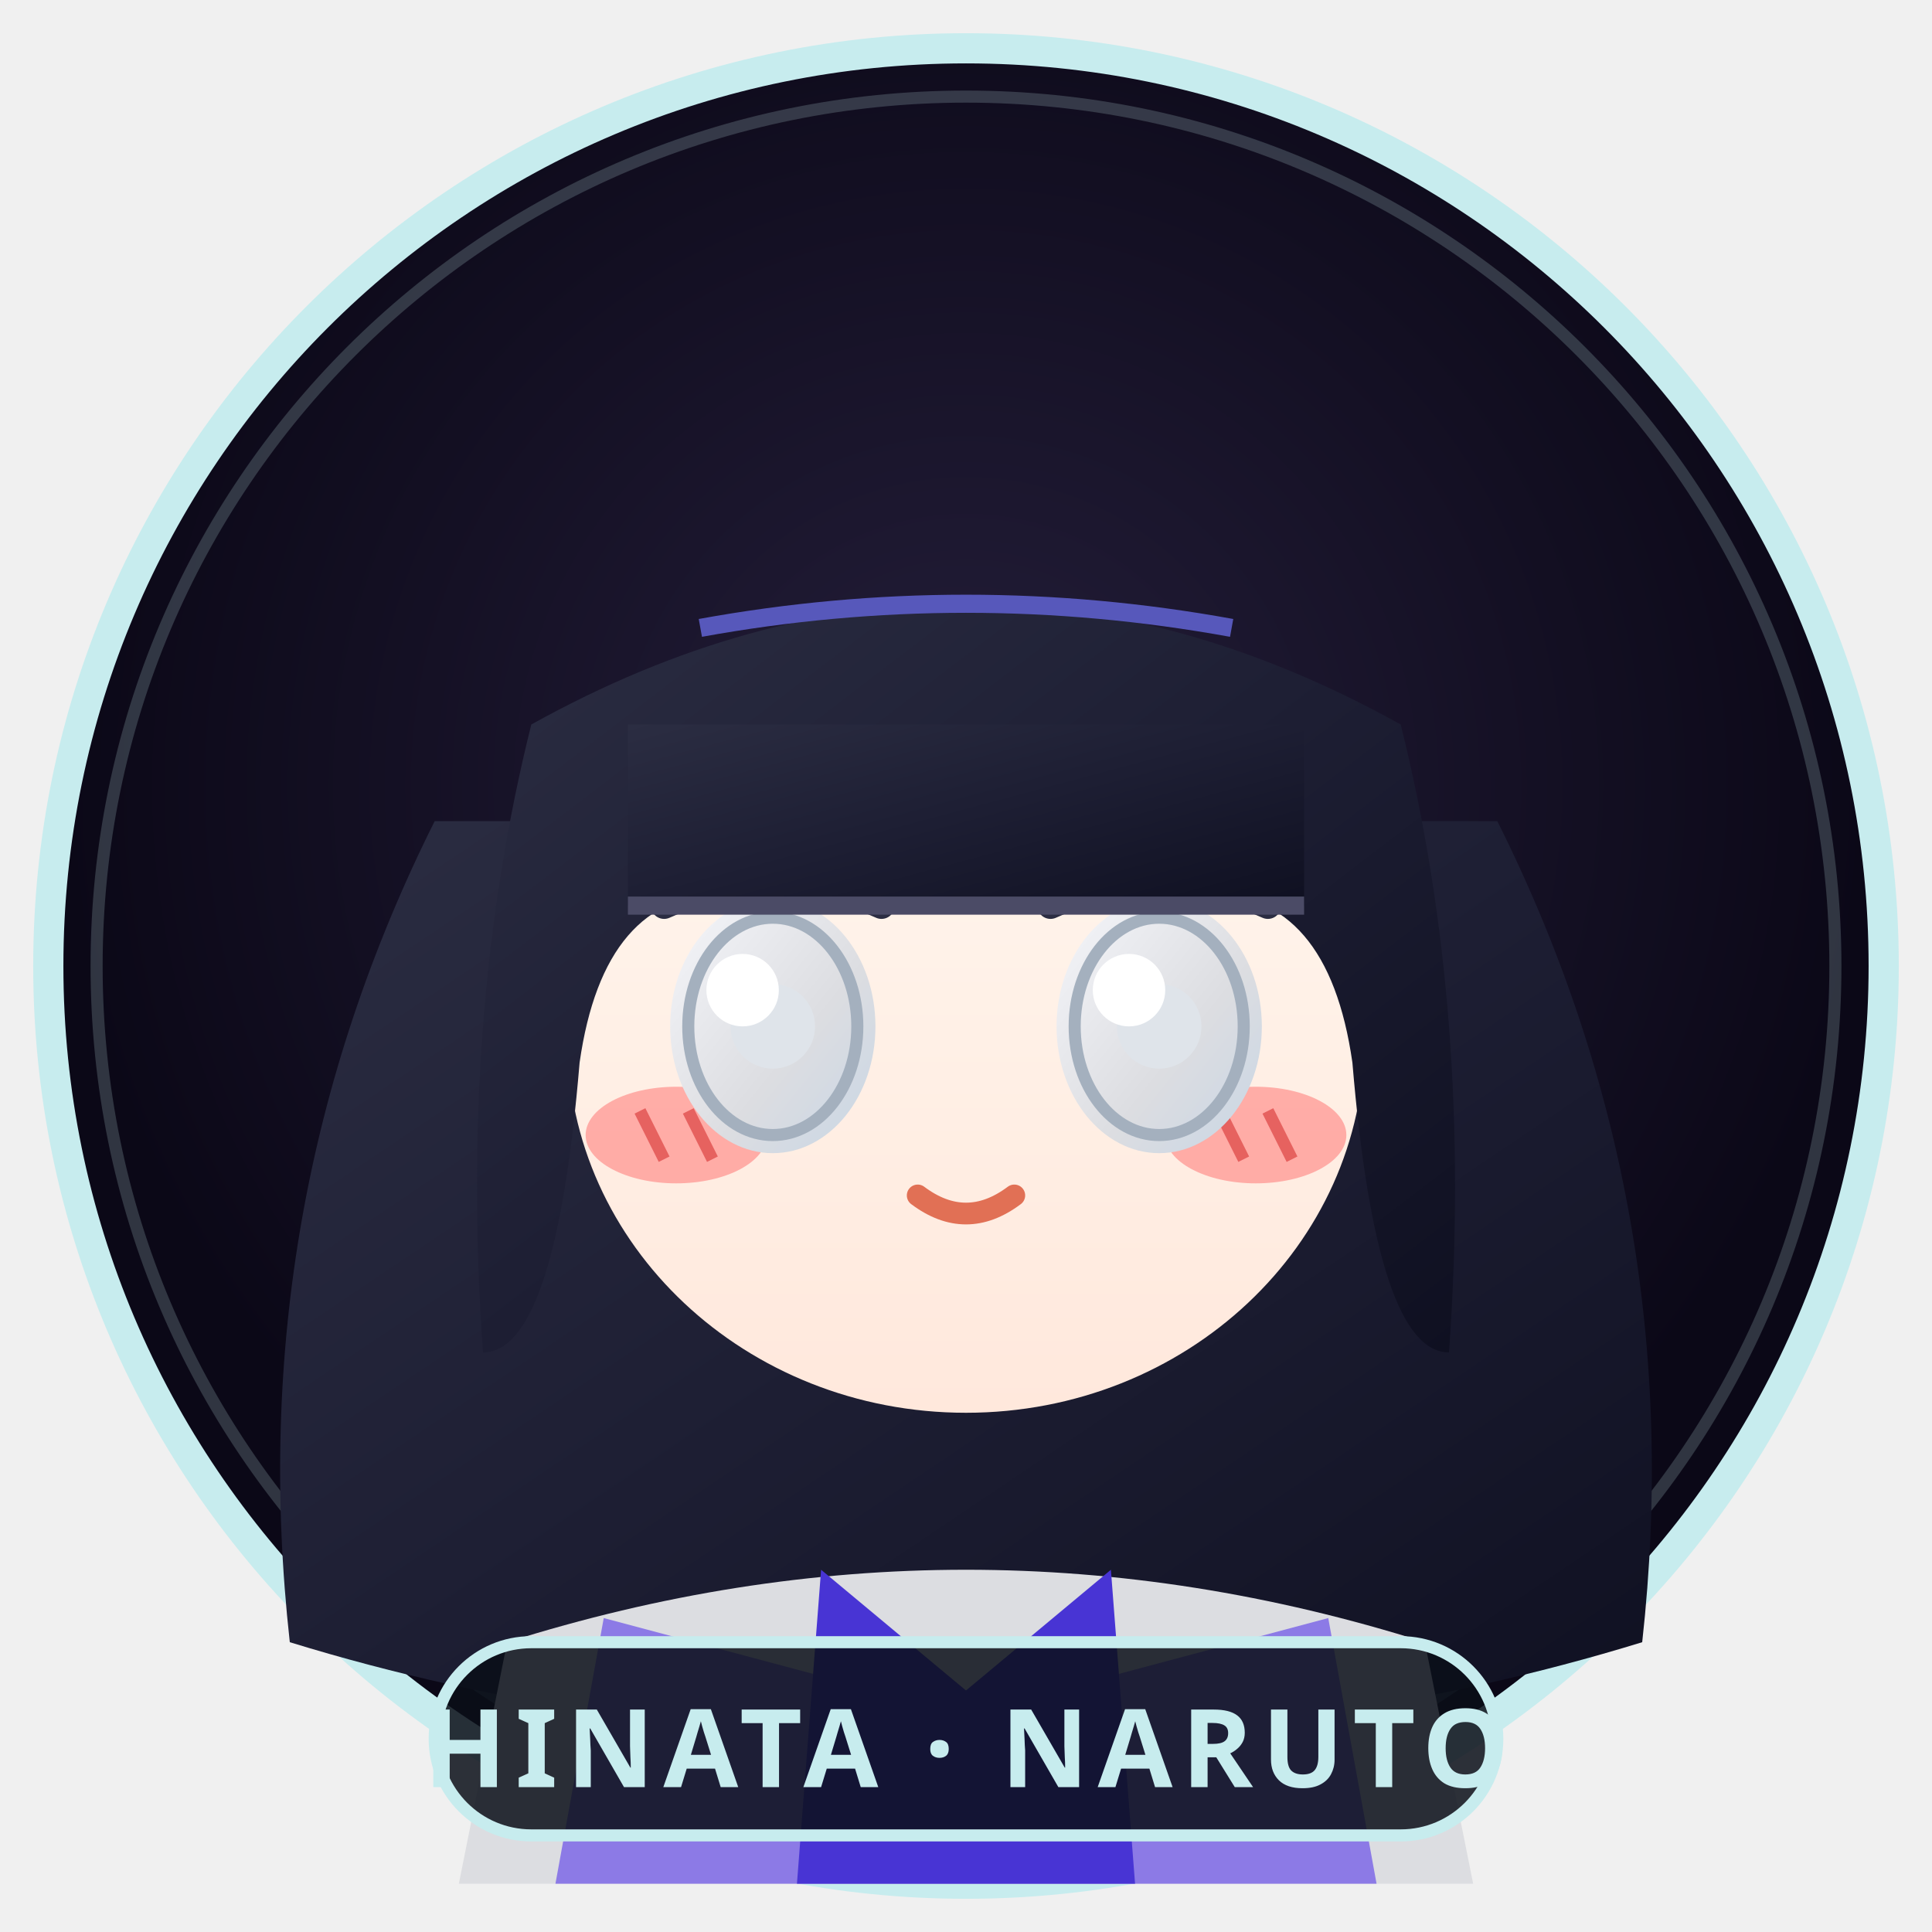
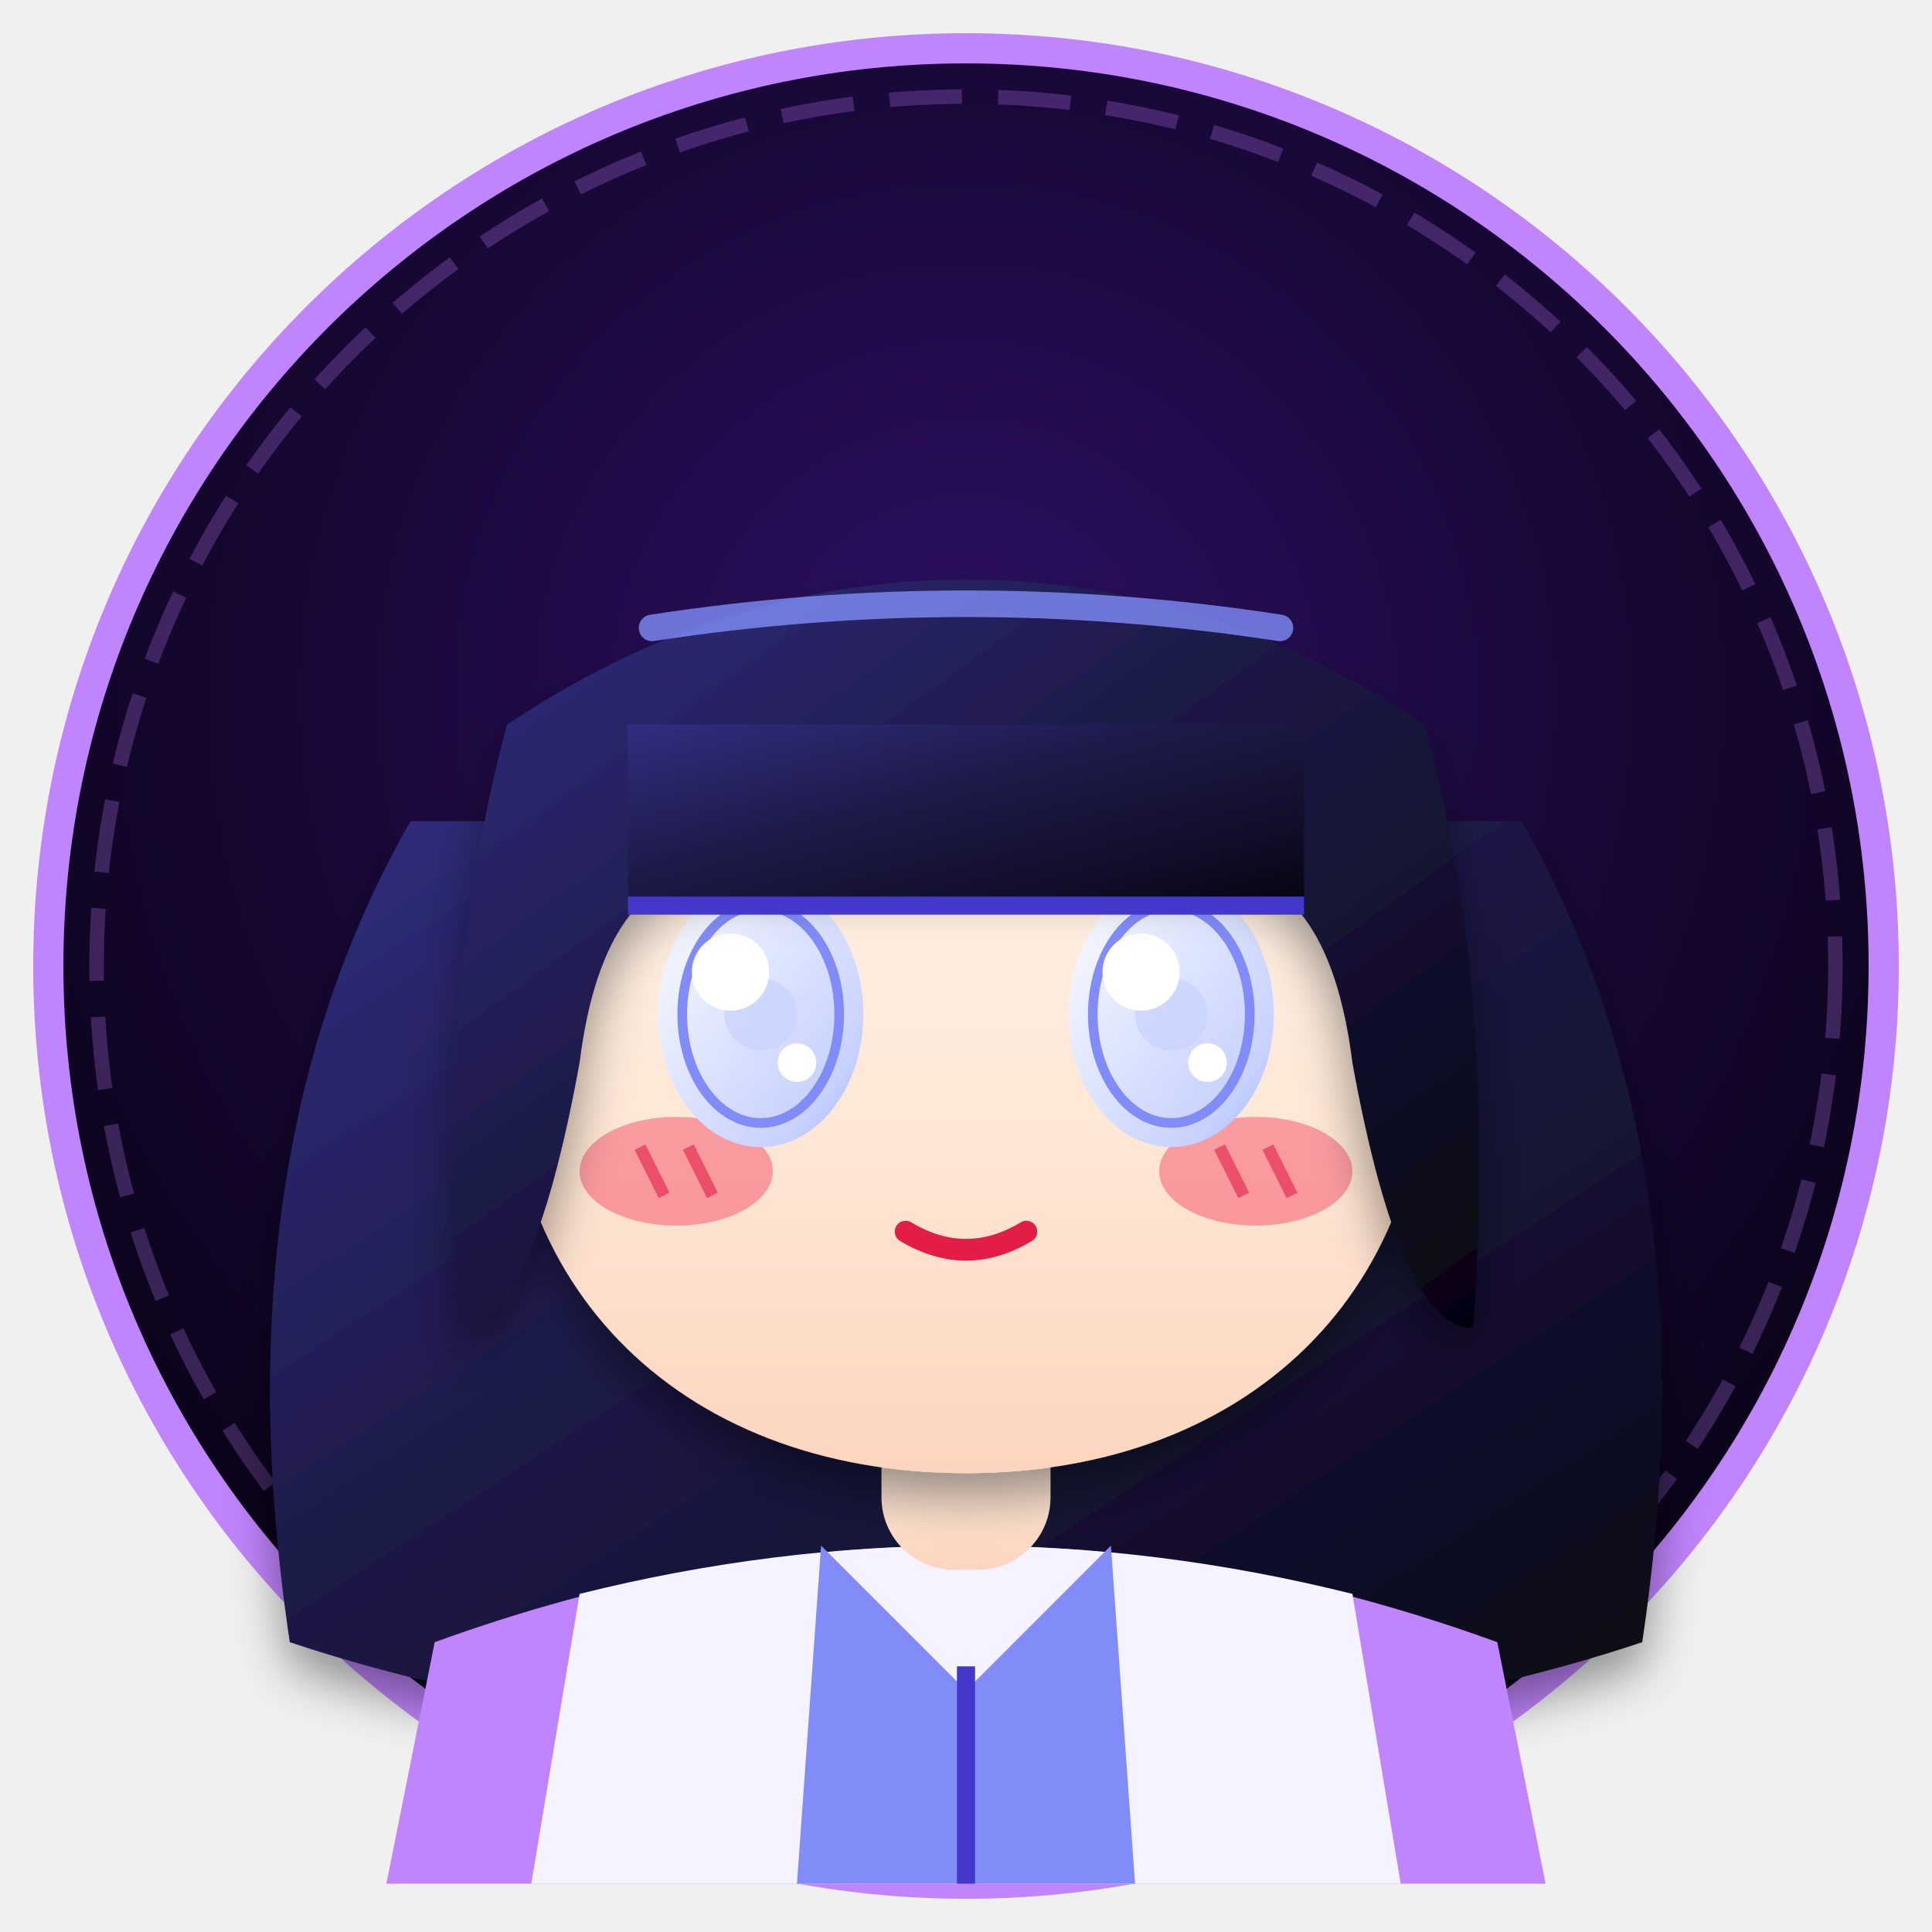
<svg xmlns="http://www.w3.org/2000/svg" viewBox="0 0 160 160" width="160" height="160">
  <defs>
-     <radialGradient id="hinataBg" cx="50%" cy="40%" r="50%">
-       <stop offset="0%" stop-color="#241e3a" />
-       <stop offset="100%" stop-color="#0b0817" />
+     <radialGradient id="hinataBg" cx="50%" cy="35%" r="65%">
+       <stop offset="0%" stop-color="#2e1065" />
+       <stop offset="60%" stop-color="#170733" />
+       <stop offset="100%" stop-color="#090214" />
    </radialGradient>
+     <linearGradient id="hinataSkin" x1="0%" y1="0%" x2="0%" y2="100%">
+       <stop offset="0%" stop-color="#fff7ed" />
+       <stop offset="60%" stop-color="#fee7d6" />
+       <stop offset="100%" stop-color="#fcd5be" />
+     </linearGradient>
    <linearGradient id="hinataHair" x1="0%" y1="0%" x2="100%" y2="100%">
-       <stop offset="0%" stop-color="#2b2d42" />
-       <stop offset="50%" stop-color="#1d1e33" />
-       <stop offset="100%" stop-color="#0f1021" />
+       <stop offset="0%" stop-color="#312e81" />
+       <stop offset="40%" stop-color="#1e1b4b" />
+       <stop offset="80%" stop-color="#0f0d26" />
+       <stop offset="100%" stop-color="#050410" />
    </linearGradient>
-     <linearGradient id="hinataSkin" x1="0%" y1="0%" x2="0%" y2="100%">
-       <stop offset="0%" stop-color="#fff8f0" />
-       <stop offset="100%" stop-color="#ffe8dc" />
+     <linearGradient id="byakuganGlow" x1="0%" y1="0%" x2="100%" y2="100%">
+       <stop offset="0%" stop-color="#ffffff" />
+       <stop offset="40%" stop-color="#e0e7ff" />
+       <stop offset="80%" stop-color="#c7d2fe" />
+       <stop offset="100%" stop-color="#a5b4fc" />
    </linearGradient>
-     <linearGradient id="byakuganGrad" x1="0%" y1="0%" x2="100%" y2="100%">
-       <stop offset="0%" stop-color="#f5f6fa" />
-       <stop offset="60%" stop-color="#dcdde1" />
-       <stop offset="100%" stop-color="#c8d6e5" />
-     </linearGradient>
+     <filter id="hinataShadow" x="-10%" y="-10%" width="120%" height="120%">
+       <feDropShadow dx="0" dy="2" stdDeviation="2" flood-color="#000000" flood-opacity="0.4" />
+     </filter>
  </defs>
-   <circle cx="80" cy="80" r="76" fill="url(#hinataBg)" stroke="#c7ecee" stroke-width="2.5" />
-   <circle cx="80" cy="80" r="72" fill="none" stroke="rgba(199,236,238,0.2)" stroke-width="1" />
-   <path d="M36 68 Q20 100 24 136 Q50 144 80 144 Q110 144 136 136 Q140 100 124 68 Z" fill="url(#hinataHair)" />
-   <path d="M42 136 Q80 124 118 136 L122 156 L38 156 Z" fill="#dcdde1" />
-   <path d="M50 134 L80 142 L110 134 L114 156 L46 156 Z" fill="#8c7ae6" />
-   <path d="M68 130 L80 140 L92 130 L94 156 L66 156 Z" fill="#4834d4" />
-   <ellipse cx="80" cy="86" rx="33" ry="31" fill="url(#hinataSkin)" />
-   <ellipse cx="56" cy="94" rx="7.5" ry="4" fill="#ff7675" opacity="0.55" />
-   <line x1="53" y1="92" x2="55" y2="96" stroke="#d63031" stroke-width="1" opacity="0.6" />
-   <line x1="57" y1="92" x2="59" y2="96" stroke="#d63031" stroke-width="1" opacity="0.6" />
-   <ellipse cx="104" cy="94" rx="7.5" ry="4" fill="#ff7675" opacity="0.55" />
-   <line x1="101" y1="92" x2="103" y2="96" stroke="#d63031" stroke-width="1" opacity="0.6" />
-   <line x1="105" y1="92" x2="107" y2="96" stroke="#d63031" stroke-width="1" opacity="0.6" />
-   <ellipse cx="64" cy="85" rx="8.5" ry="10.5" fill="url(#byakuganGrad)" />
-   <ellipse cx="64" cy="85" rx="7" ry="9" fill="none" stroke="#a4b0be" stroke-width="1" />
-   <circle cx="64" cy="85" r="3.5" fill="#dfe4ea" />
-   <circle cx="61.5" cy="82" r="3" fill="#ffffff" />
-   <path d="M55 75 Q64 71 73 75" stroke="#2b2d42" stroke-width="2.2" fill="none" stroke-linecap="round" />
-   <ellipse cx="96" cy="85" rx="8.5" ry="10.5" fill="url(#byakuganGrad)" />
-   <ellipse cx="96" cy="85" rx="7" ry="9" fill="none" stroke="#a4b0be" stroke-width="1" />
-   <circle cx="96" cy="85" r="3.5" fill="#dfe4ea" />
-   <circle cx="93.5" cy="82" r="3" fill="#ffffff" />
-   <path d="M87 75 Q96 71 105 75" stroke="#2b2d42" stroke-width="2.2" fill="none" stroke-linecap="round" />
-   <path d="M76 99 Q80 102 84 99" stroke="#e17055" stroke-width="1.8" fill="none" stroke-linecap="round" />
-   <path d="M44 60 Q62 50 80 50 Q98 50 116 60 Q122 84 120 112 Q114 112 112 88 Q110 74 100 74 Q80 74 60 74 Q50 74 48 88 Q46 112 40 112 Q38 84 44 60 Z" fill="url(#hinataHair)" />
+   <circle cx="80" cy="80" r="76" fill="url(#hinataBg)" stroke="#c084fc" stroke-width="2.5" />
+   <circle cx="80" cy="80" r="72" fill="none" stroke="rgba(192,132,252,0.25)" stroke-width="1.2" stroke-dasharray="6 3" />
+   <path d="M34 68 Q18 96 24 136 Q48 144 80 144 Q112 144 136 136 Q142 96 126 68 Z" fill="url(#hinataHair)" filter="url(#hinataShadow)" />
+   <g id="hinataBody">
+     <path d="M36 136 Q80 120 124 136 L128 156 L32 156 Z" fill="#c084fc" />
+     <path d="M48 132 Q80 124 112 132 L116 156 L44 156 Z" fill="#f5f3ff" />
+     <path d="M68 128 L80 140 L92 128 L94 156 L66 156 Z" fill="#818cf8" />
+     <line x1="80" y1="138" x2="80" y2="156" stroke="#4338ca" stroke-width="1.5" />
+   </g>
+   <rect x="73" y="112" width="14" height="18" rx="6" fill="url(#hinataSkin)" />
+   <path d="M42 82 C40 106 56 122 80 122 C104 122 120 106 118 82 C116 60 102 52 80 52 C58 52 44 60 42 82 Z" fill="url(#hinataSkin)" filter="url(#hinataShadow)" />
+   <ellipse cx="56" cy="97" rx="8" ry="4.5" fill="#f43f5e" opacity="0.45" />
+   <line x1="53" y1="95" x2="55" y2="99" stroke="#e11d48" stroke-width="1" opacity="0.6" />
+   <line x1="57" y1="95" x2="59" y2="99" stroke="#e11d48" stroke-width="1" opacity="0.6" />
+   <ellipse cx="104" cy="97" rx="8" ry="4.5" fill="#f43f5e" opacity="0.45" />
+   <line x1="101" y1="95" x2="103" y2="99" stroke="#e11d48" stroke-width="1" opacity="0.6" />
+   <line x1="105" y1="95" x2="107" y2="99" stroke="#e11d48" stroke-width="1" opacity="0.6" />
+   <ellipse cx="63" cy="84" rx="8.5" ry="11" fill="url(#byakuganGlow)" />
+   <ellipse cx="63" cy="84" rx="6.5" ry="9" fill="none" stroke="#818cf8" stroke-width="0.8" />
+   <circle cx="63" cy="84" r="3" fill="#c7d2fe" opacity="0.7" />
+   <circle cx="60.5" cy="80.5" r="3.2" fill="#ffffff" />
+   <circle cx="66" cy="88" r="1.6" fill="#ffffff" />
+   <path d="M53 74 Q63 70 73 74" stroke="#1e1b4b" stroke-width="2.6" fill="none" stroke-linecap="round" />
+   <ellipse cx="97" cy="84" rx="8.5" ry="11" fill="url(#byakuganGlow)" />
+   <ellipse cx="97" cy="84" rx="6.5" ry="9" fill="none" stroke="#818cf8" stroke-width="0.8" />
+   <circle cx="97" cy="84" r="3" fill="#c7d2fe" opacity="0.7" />
+   <circle cx="94.5" cy="80.5" r="3.2" fill="#ffffff" />
+   <circle cx="100" cy="88" r="1.6" fill="#ffffff" />
+   <path d="M87 74 Q97 70 107 74" stroke="#1e1b4b" stroke-width="2.6" fill="none" stroke-linecap="round" />
+   <path d="M75 102 Q80 105 85 102" stroke="#e11d48" stroke-width="1.8" fill="none" stroke-linecap="round" />
+   <path d="M42 60 Q60 48 80 48 Q100 48 118 60 Q124 82 122 110 Q116 110 112 88 Q110 72 100 72 Q80 72 60 72 Q50 72 48 88 Q44 110 38 110 Q36 82 42 60 Z" fill="url(#hinataHair)" filter="url(#hinataShadow)" />
  <rect x="52" y="60" width="56" height="15" fill="url(#hinataHair)" />
-   <line x1="52" y1="75" x2="108" y2="75" stroke="#4b4b66" stroke-width="1.5" />
-   <path d="M58 52 Q80 48 102 52" stroke="#5758bb" stroke-width="1.5" fill="none" />
-   <rect x="36" y="136" width="88" height="16" rx="8" fill="rgba(10,15,24,0.85)" stroke="#c7ecee" stroke-width="1" />
-   <text x="80" y="148" text-anchor="middle" fill="#c7ecee" font-family="'Outfit', sans-serif" font-size="9" font-weight="700" letter-spacing="0.08em">HINATA · NARUTO</text>
+   <line x1="52" y1="75" x2="108" y2="75" stroke="#4338ca" stroke-width="1.5" />
+   <path d="M54 52 Q80 48 106 52" stroke="#818cf8" stroke-width="2.2" fill="none" stroke-linecap="round" opacity="0.8" />
</svg>
